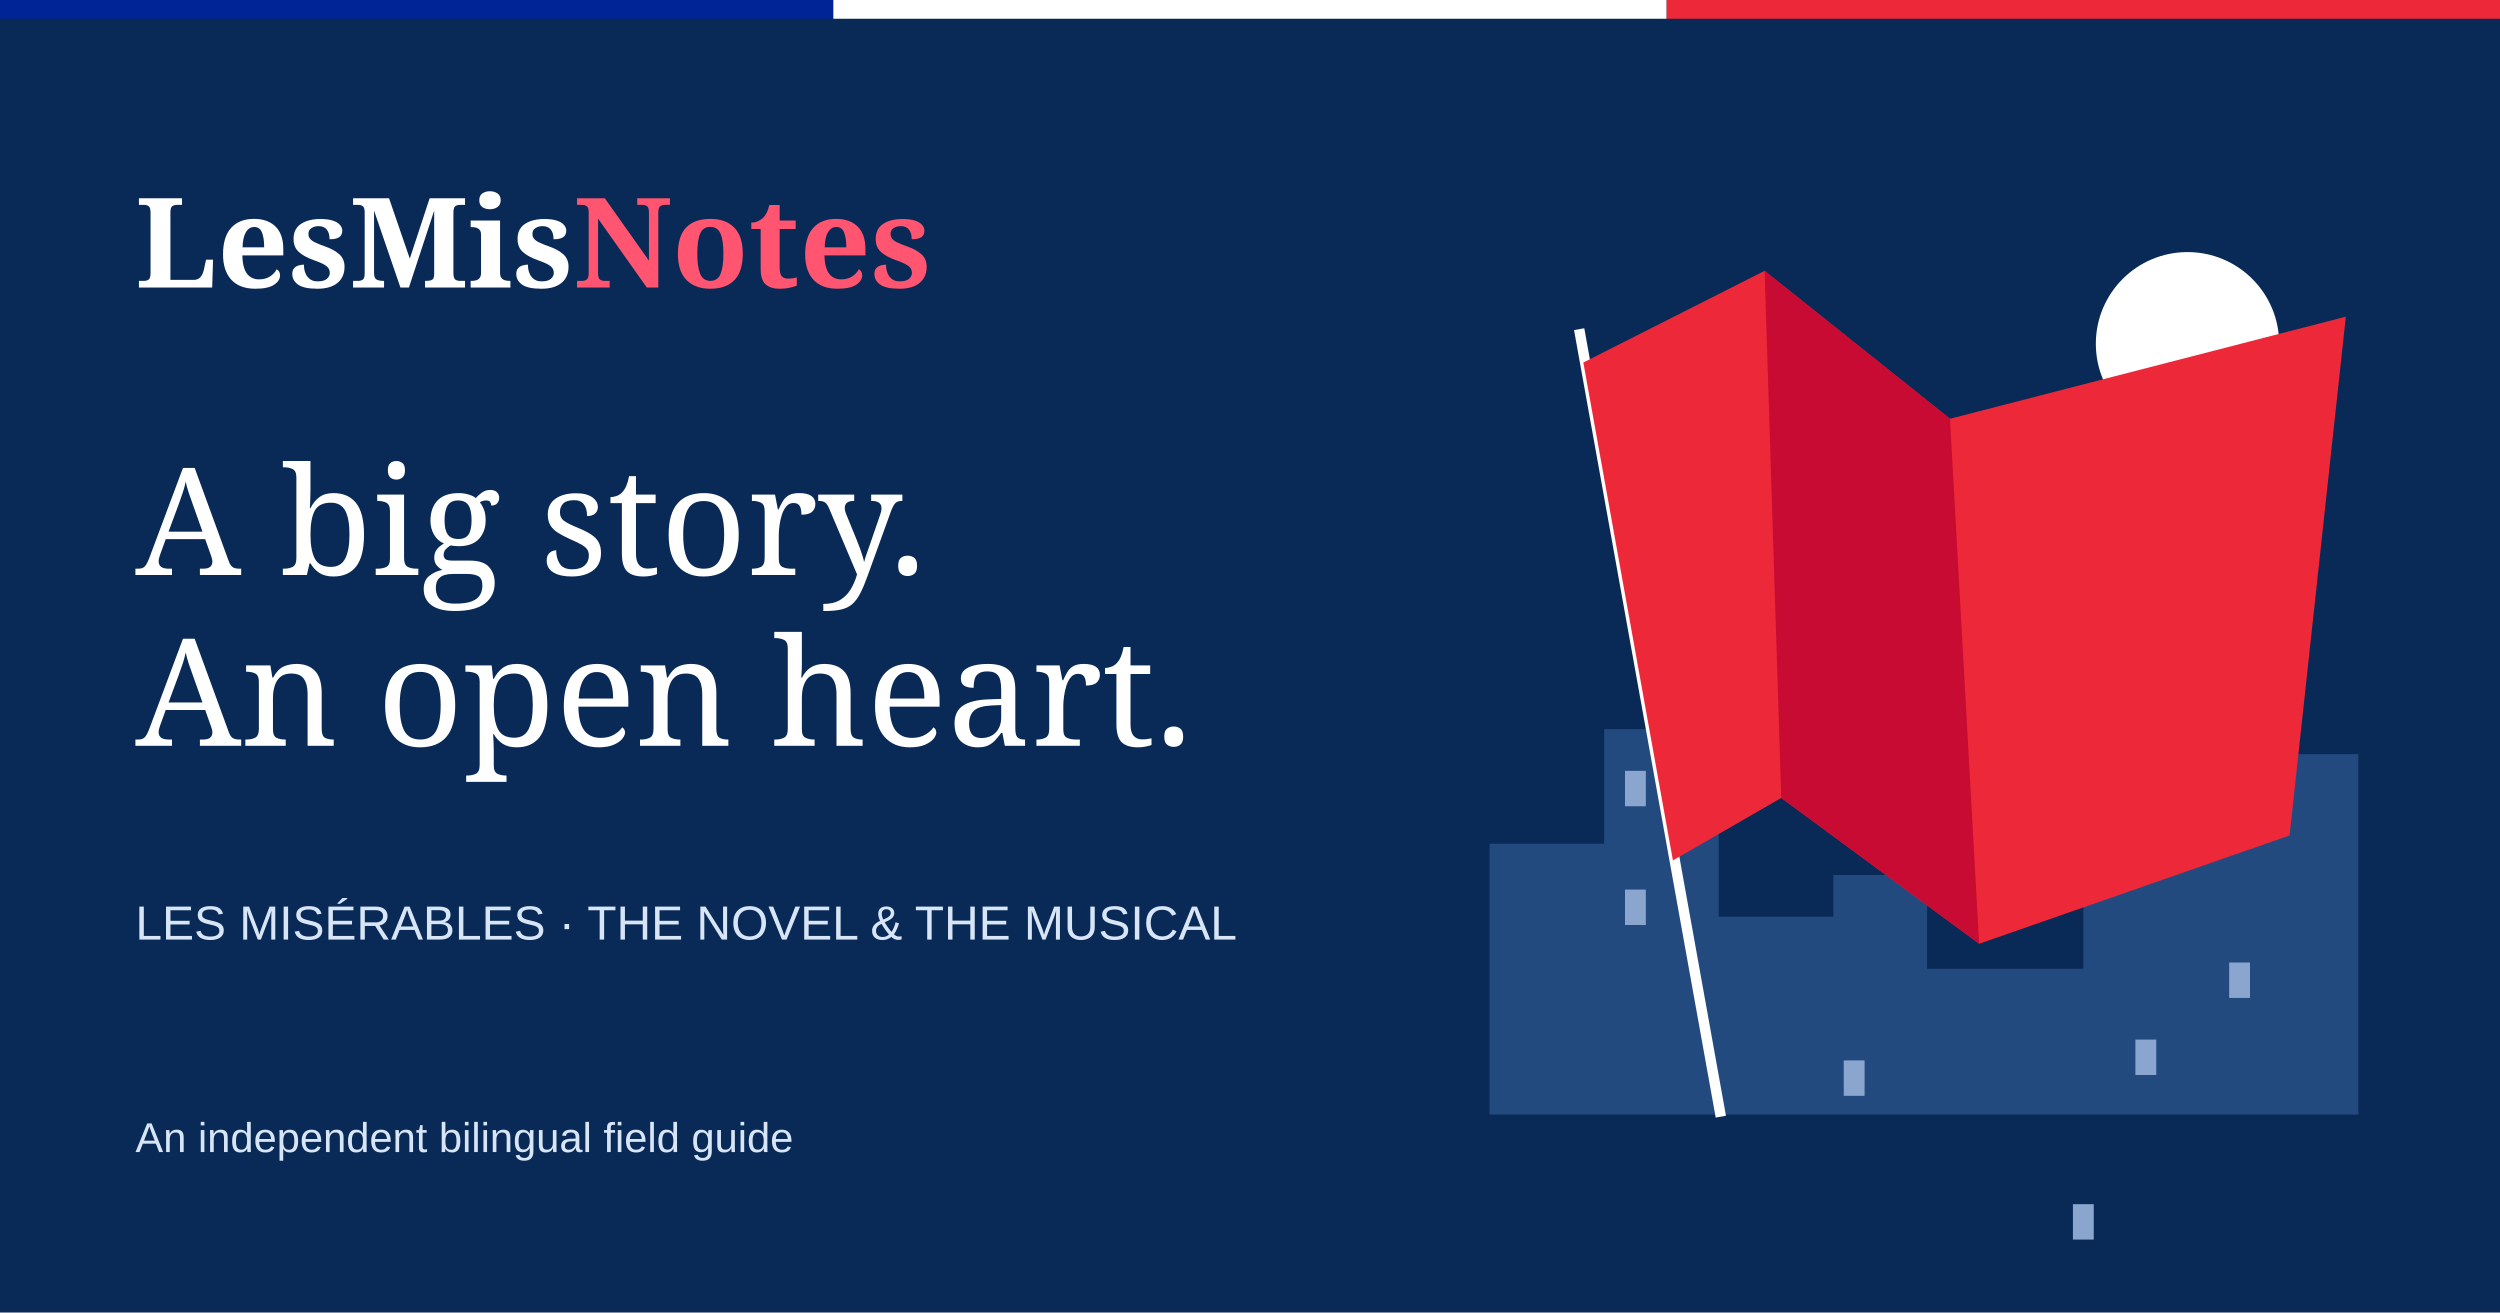
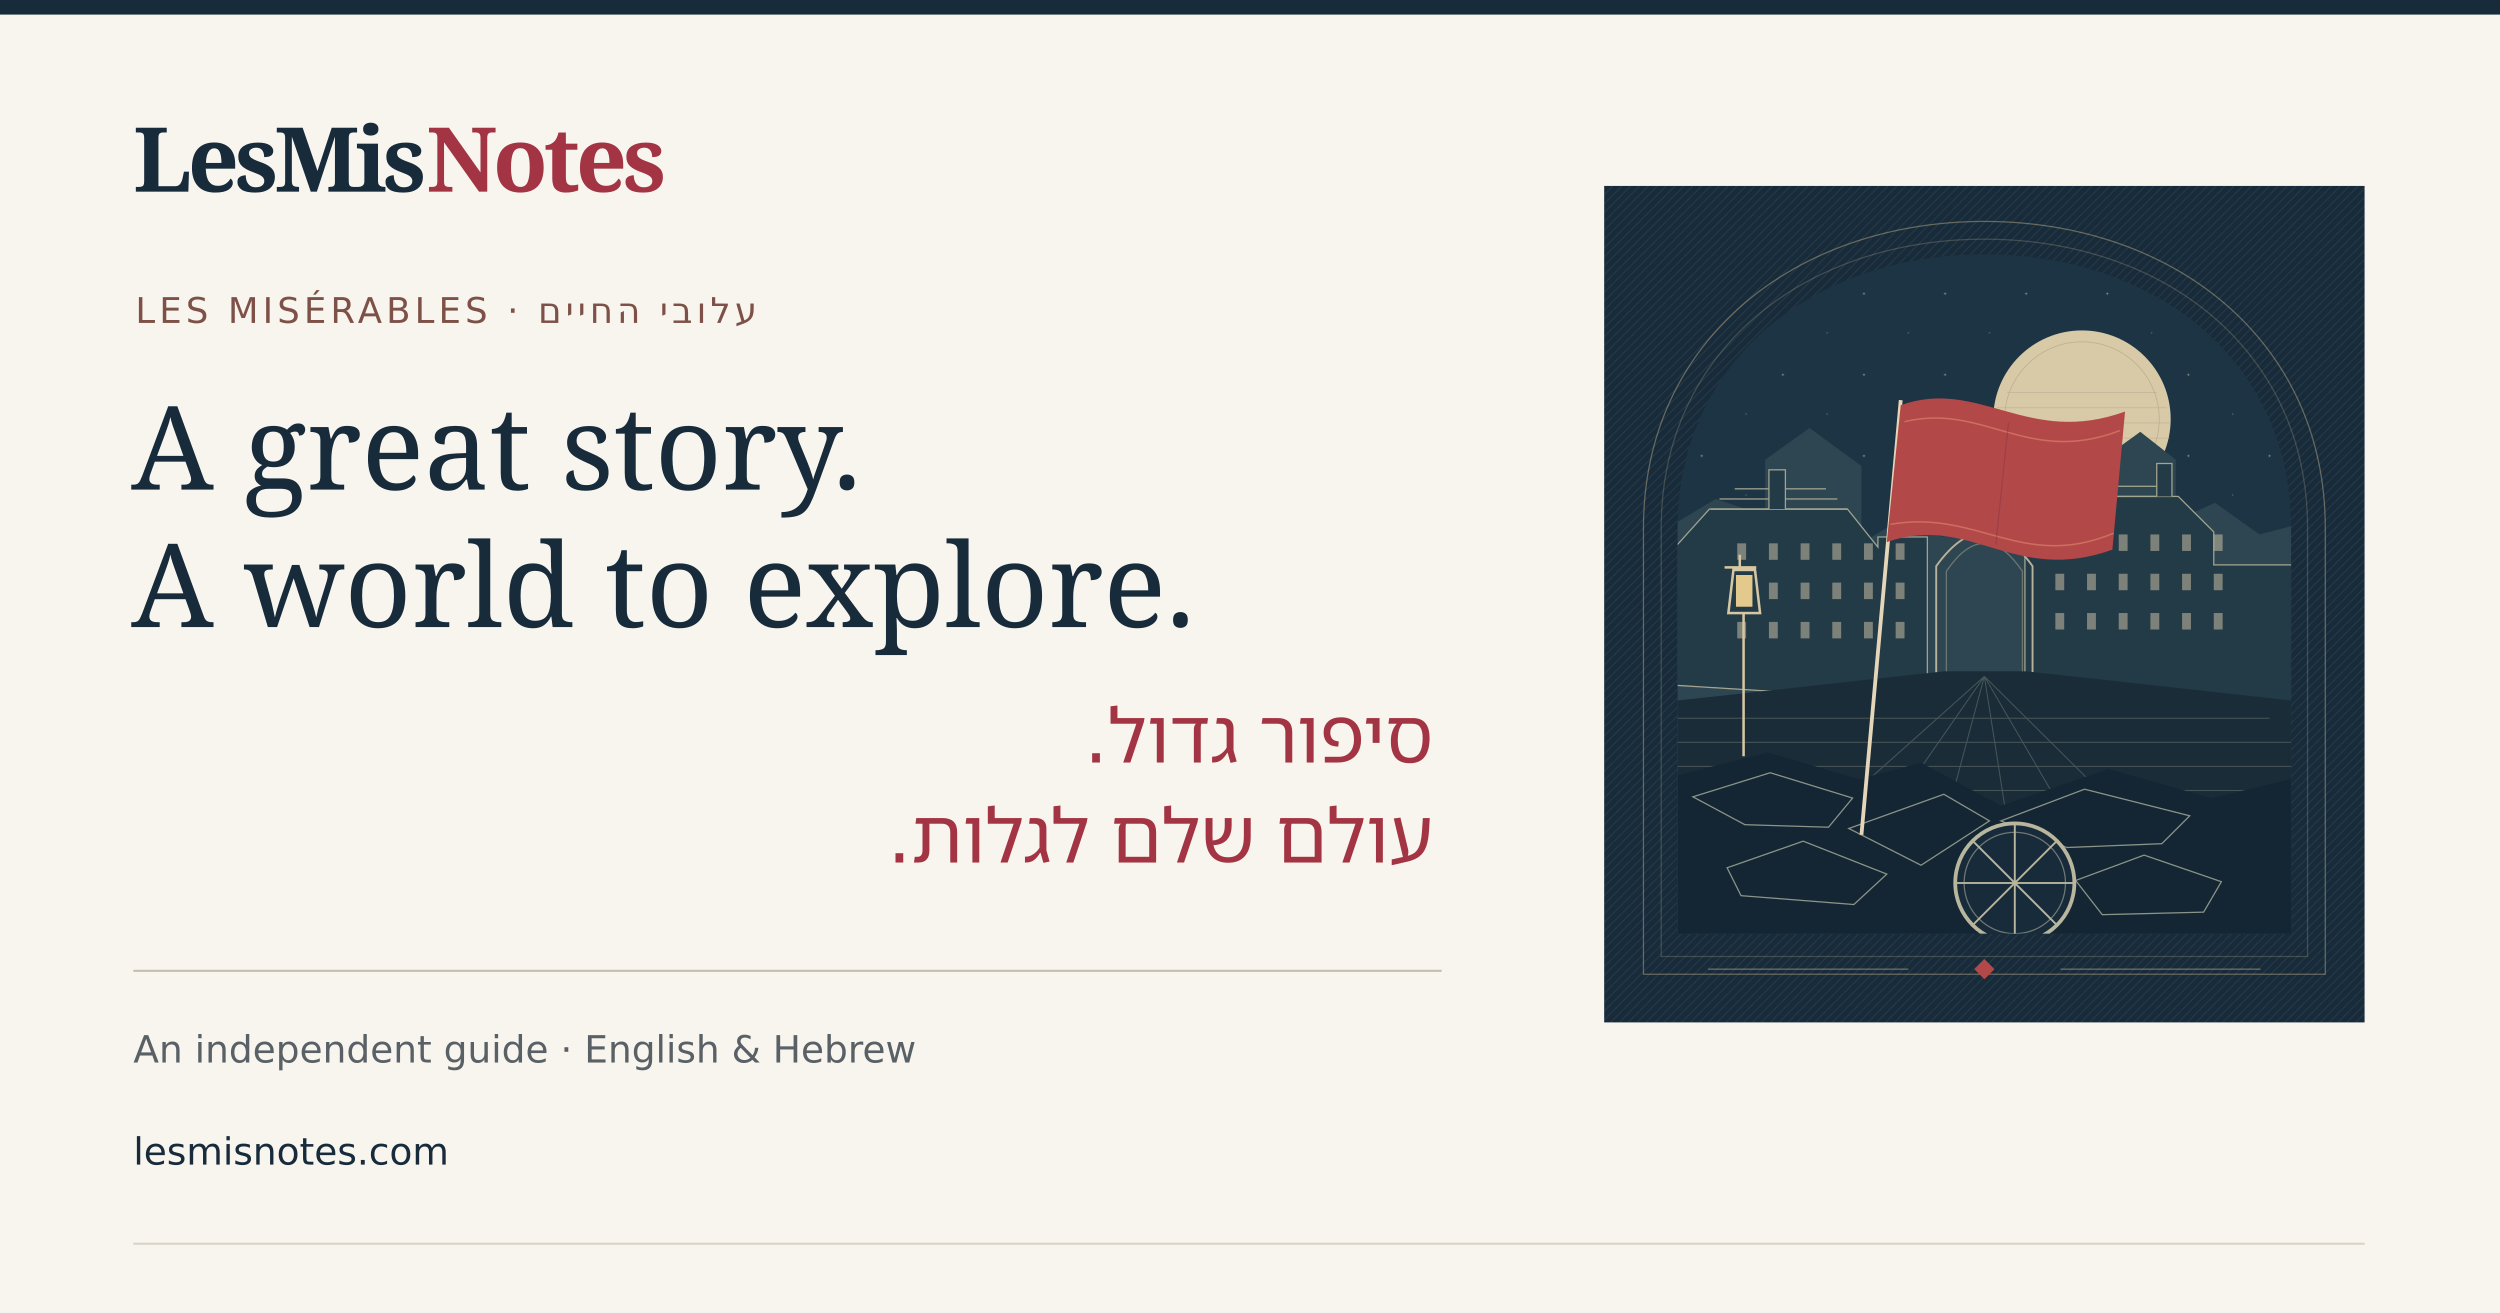
- <svg xmlns="http://www.w3.org/2000/svg" width="1200" height="630" viewBox="0 0 1200 630">
-   <rect width="1200" height="630" fill="#092956" />
-   <path d="M0 0h400v9H0" fill="#002395" />
-   <path d="M400 0h400v9H400" fill="#fff" />
-   <path d="M800 0h400v9H800" fill="#ed2939" />
-   <g font-family="Georgia,serif" fill="#fff">
-     <text x="65" y="138" font-size="60" font-weight="bold">LesMis<tspan fill="#ff5570">Notes</tspan>
-     </text>
-     <text x="65" y="276" font-size="72">A big story.</text>
-     <text x="65" y="358" font-size="72">An open heart.</text>
+ <svg xmlns="http://www.w3.org/2000/svg" width="1200" height="630" viewBox="0 0 1200 630" role="img" aria-labelledby="title">
+   <rect width="1200" height="630" fill="#f8f5ee" />
+   <path d="M0 0h1200v7H0z" fill="#172b3b" />
+   <text x="64" y="92" font-family="Georgia, serif" font-size="43" font-weight="bold" letter-spacing="-2" fill="#172b3b">LesMis<tspan fill="#a33443">Notes</tspan>
+   </text>
+   <text x="65" y="155" font-family="DejaVu Sans, sans-serif" font-size="17" letter-spacing="2" fill="#7d5147">LES MISÉRABLES · עלובי החיים</text>
+   <g font-family="Georgia, serif" font-size="56" fill="#172b3b">
+     <text x="63" y="235">A great story.</text>
+     <text x="63" y="301">A world to explore.</text>
  </g>
-   <g font-family="Arial,sans-serif" fill="#d7e5f7">
-     <text x="65" y="451" font-size="23">LES MISÉRABLES · THE NOVEL &amp; THE MUSICAL</text>
-     <text x="65" y="553" font-size="20">An independent bilingual field guide</text>
+   <g font-family="Noto Sans Hebrew, DejaVu Sans, sans-serif" font-size="36" fill="#a33443" direction="rtl" text-anchor="start">
+     <text x="688" y="366">סיפור גדול.</text>
+     <text x="688" y="414">עולם שלם לגלות.</text>
  </g>
-   <g transform="translate(715 90)">
-     <circle cx="335" cy="75" r="44" fill="#fff" />
-     <path d="M0 445V315h55v-55h55v90h55v-20h45v45h75v-68h60v-35h72v173" fill="#234a7f" />
-     <g fill="#8aa6ce">
-       <path d="M65 280h10v17H65m0 40h10v17H65m20-77h10v17H85m85 125h10v17h-10m140-27h10v17h-10m45-54h10v17h-10m-75 99h10v17h-10" />
+   <path d="M64 466h628" stroke="#c5beae" />
+   <text x="64" y="510" font-family="DejaVu Sans, sans-serif" font-size="18" fill="#596166">An independent guide · English &amp; Hebrew</text>
+   <text x="64" y="559" font-family="DejaVu Sans, sans-serif" font-size="18" fill="#172b3b">lesmisnotes.com</text>
+   <svg x="770" y="45" width="365" height="490" viewBox="0 0 600 660" fill="none">
+     <defs>
+       <pattern id="hatch" width="7" height="7" patternUnits="userSpaceOnUse">
+         <path d="M0 7L7 0" stroke="#d5c5a5" stroke-opacity=".13" stroke-width=".65" />
+       </pattern>
+       <pattern id="stars" width="64" height="64" patternUnits="userSpaceOnUse">
+         <circle cx="13" cy="21" r=".8" fill="#d5c5a5" opacity=".55" />
+         <circle cx="48" cy="52" r=".6" fill="#d5c5a5" opacity=".35" />
+       </pattern>
+       <clipPath id="arch">
+         <path d="M58 590V270C58 137 166 54 300 54S542 137 542 270V590Z" />
+       </clipPath>
+     </defs>
+     <path fill="#172b3b" d="M0 0h600v660H0z" />
+     <path fill="url(#hatch)" d="M0 0h600v660H0z" />
+     <g stroke="#c7b38b">
+       <path d="M31 622V270C31 121 152 28 300 28s269 93 269 242v352Z" opacity=".45" />
+       <path d="M45 608V270C45 129 159 42 300 42s255 87 255 228v338Z" opacity=".25" />
    </g>
-     <path d="M43 68 111 446" stroke="#fff" stroke-width="5" />
-     <path d="M45 84 132 40 221 111 411 62 384 311 235 363 140 293 88 323Z" fill="#ed2939" />
-     <path d="m132 40 89 71 14 252-95-70Z" fill="#c70b33" />
-   </g>
+     <g clip-path="url(#arch)">
+       <path fill="#1c3444" d="M58 54h484v536H58z" />
+       <path fill="url(#stars)" d="M58 54h484v330H58z" />
+       <circle cx="377" cy="184" r="70" fill="#d8c9a7" />
+       <circle cx="377" cy="184" r="61" stroke="#bcae90" stroke-width=".6" />
+       <path d="M318 163h118m-126 12h134m-137 12h139m-137 12h137m-130 12h123m-110 12h97" stroke="#b3a78e" stroke-width=".7" opacity=".5" />
+       <path d="M58 361V265l30-18 39 13v-44l35-25 41 30v61l26-16 39 11v-50l30-23 31 23v32l26-15 39 17v-46l29-21 28 22v48l31-14 35 25 42-11v-33l26-16v400H58Z" fill="#2e4651" />
+       <path d="M56 394V285l27-30h109l24 30v-8h39v111h77V265l20-20h101l28 28v26h72v126Z" fill="#233a47" stroke="#a2a58f" stroke-width="1" />
+       <path d="M84 255h108m-101-8h93m-81-8h72m174 6h99m-94-8h86" stroke="#a2a58f" stroke-width="1" />
+       <path d="M130 255v-31h13v31m227-10v-32h13v32m53 0v-26h12v26" fill="#233a47" stroke="#a2a58f" />
+       <g fill="#b8b29b" opacity=".6">
+         <rect x="105" y="282" width="7" height="13" />
+         <rect x="105" y="313" width="7" height="13" />
+         <rect x="105" y="344" width="7" height="13" />
+         <rect x="130" y="282" width="7" height="13" />
+         <rect x="130" y="313" width="7" height="13" />
+         <rect x="130" y="344" width="7" height="13" />
+         <rect x="155" y="282" width="7" height="13" />
+         <rect x="155" y="313" width="7" height="13" />
+         <rect x="155" y="344" width="7" height="13" />
+         <rect x="180" y="282" width="7" height="13" />
+         <rect x="180" y="313" width="7" height="13" />
+         <rect x="180" y="344" width="7" height="13" />
+         <rect x="205" y="282" width="7" height="13" />
+         <rect x="205" y="313" width="7" height="13" />
+         <rect x="205" y="344" width="7" height="13" />
+         <rect x="230" y="282" width="7" height="13" />
+         <rect x="230" y="313" width="7" height="13" />
+         <rect x="230" y="344" width="7" height="13" />
+         <rect x="356" y="275" width="7" height="13" />
+         <rect x="356" y="306" width="7" height="13" />
+         <rect x="356" y="337" width="7" height="13" />
+         <rect x="381" y="275" width="7" height="13" />
+         <rect x="381" y="306" width="7" height="13" />
+         <rect x="381" y="337" width="7" height="13" />
+         <rect x="406" y="275" width="7" height="13" />
+         <rect x="406" y="306" width="7" height="13" />
+         <rect x="406" y="337" width="7" height="13" />
+         <rect x="431" y="275" width="7" height="13" />
+         <rect x="431" y="306" width="7" height="13" />
+         <rect x="431" y="337" width="7" height="13" />
+         <rect x="456" y="275" width="7" height="13" />
+         <rect x="456" y="306" width="7" height="13" />
+         <rect x="456" y="337" width="7" height="13" />
+         <rect x="481" y="275" width="7" height="13" />
+         <rect x="481" y="306" width="7" height="13" />
+         <rect x="481" y="337" width="7" height="13" />
+       </g>
+       <path d="M262 385V300q38-53 76 0v85" stroke="#b8b29b" stroke-width="1.5" />
+       <path d="M270 385V304q30-44 60 0v81" stroke="#b8b29b" opacity=".45" />
+       <path d="M58 406l210-23h65l209 23v200H58Z" fill="#1a2c38" />
+       <g stroke="#8a9488" stroke-width=".8" opacity=".4">
+         <path d="M35 420H525" />
+         <path d="M15 439H545" />
+         <path d="M-5 458H565" />
+         <path d="M-25 477H585" />
+         <path d="M-45 496H605" />
+         <path d="M-65 515H625" />
+         <path d="M-85 534H645" />
+         <path d="M300 387L50 610m250-223L145 610m155-223L240 610m60-223 35 223m-35-223 130 223m-130-223 225 223" />
+       </g>
+       <path d="M58 465l71-18 72 21 49-13 63 34 85-29 81 23 63-15v130H58Z" fill="#142633" />
+       <g stroke="#8a9488" stroke-width="1">
+         <path d="M70 482l61-19 65 20-19 23-66-2Z" />
+         <path d="M193 507l75-27 36 21-54 35Z" />
+         <path d="M313 501l66-25 83 21-22 22-75 3Z" />
+         <path d="M97 538l60-21 66 26-26 24-89-7Z" />
+         <path d="M372 548l54-20 61 21-14 24-80 2Z" />
+       </g>
+       <circle cx="324" cy="550" r="47" fill="#172b3b" stroke="#b9b69e" stroke-width="3" />
+       <circle cx="324" cy="550" r="40" stroke="#b9b69e" opacity=".55" />
+       <g stroke="#b9b69e" stroke-width="1.5">
+         <path d="M324 503v94m-47-47h94m-80-33 66 66m0-66-66 66" />
+       </g>
+       <path d="M203 512L234 169" stroke="#e5d6b9" stroke-width="3" />
+       <path d="M234 173C296 151 334 206 411 178l-10 109c-78 28-112-29-178-6Z" fill="#b34849" />
+       <path d="M237 186c63-15 97 35 170 7M226 267c69-12 104 37 176 7" stroke="#d77f69" stroke-width="1.2" opacity=".7" />
+       <path d="M319 187l-10 96" stroke="#873340" opacity=".45" />
+       <path d="M110 450V337m-12 0h25l-4-34h-17Zm-3-36h25m-13-10v10" stroke="#d6c6a3" stroke-width="2" />
+       <path d="M104 307h13v25h-13z" fill="#e4c98c" />
+     </g>
+     <path d="M82 618h158m120 0h158" stroke="#c7b38b" opacity=".5" />
+     <path d="M300 610l8 8-8 8-8-8Z" fill="#b34849" />
+   </svg>
+   <path d="M64 597h1071" stroke="#d8d3c7" />
</svg>
